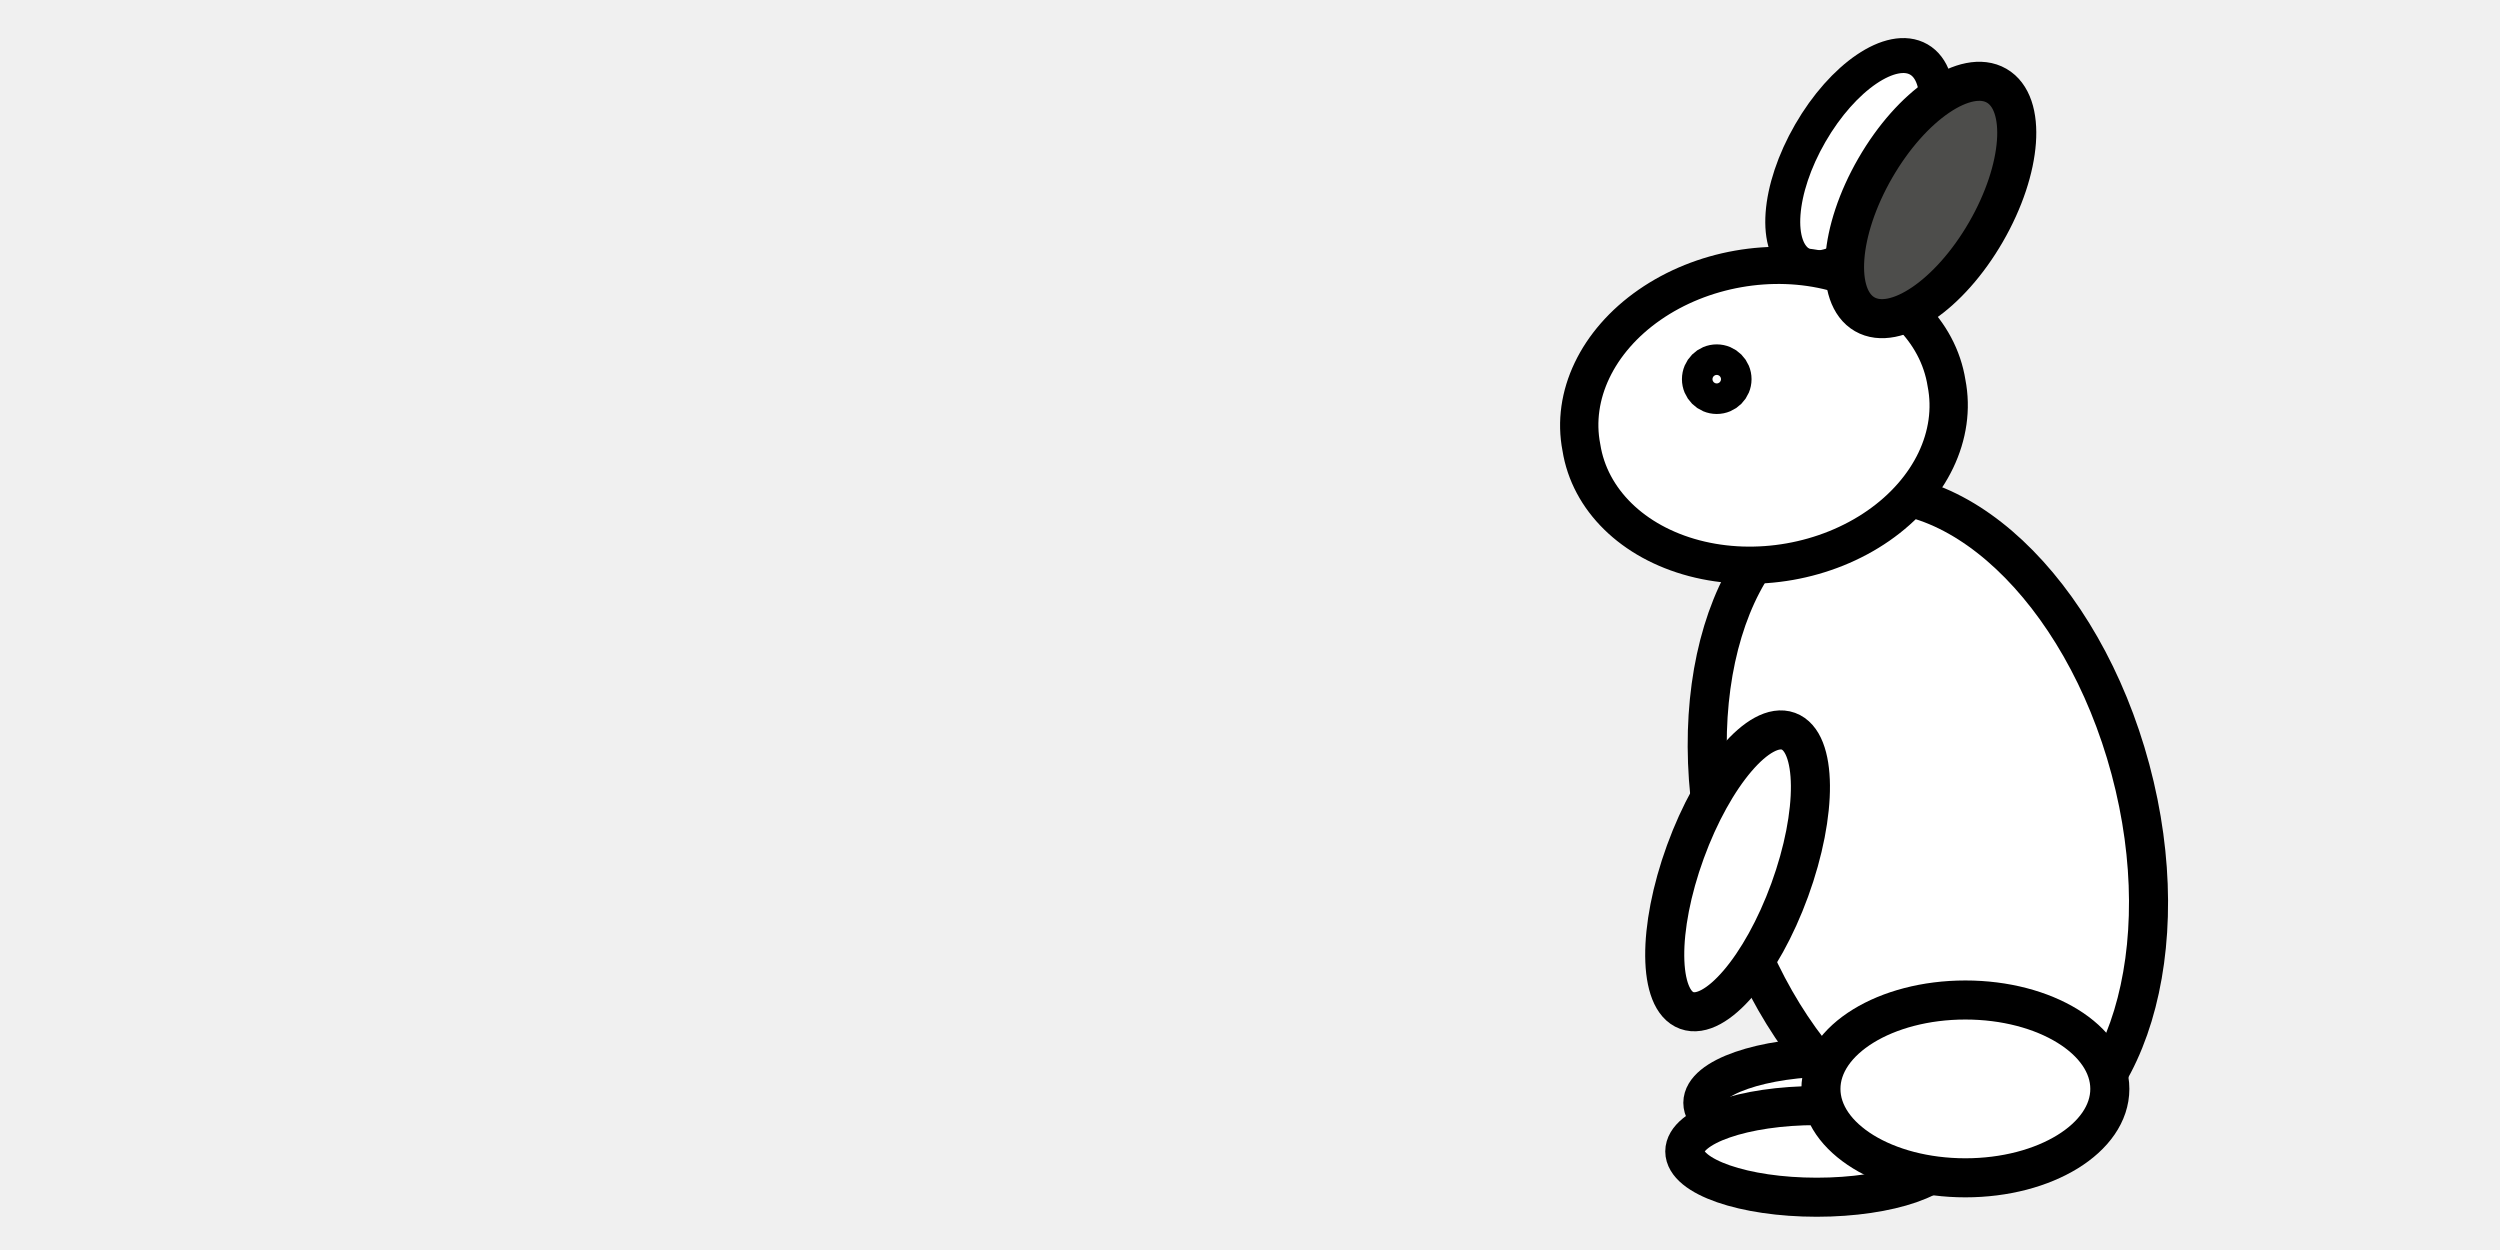
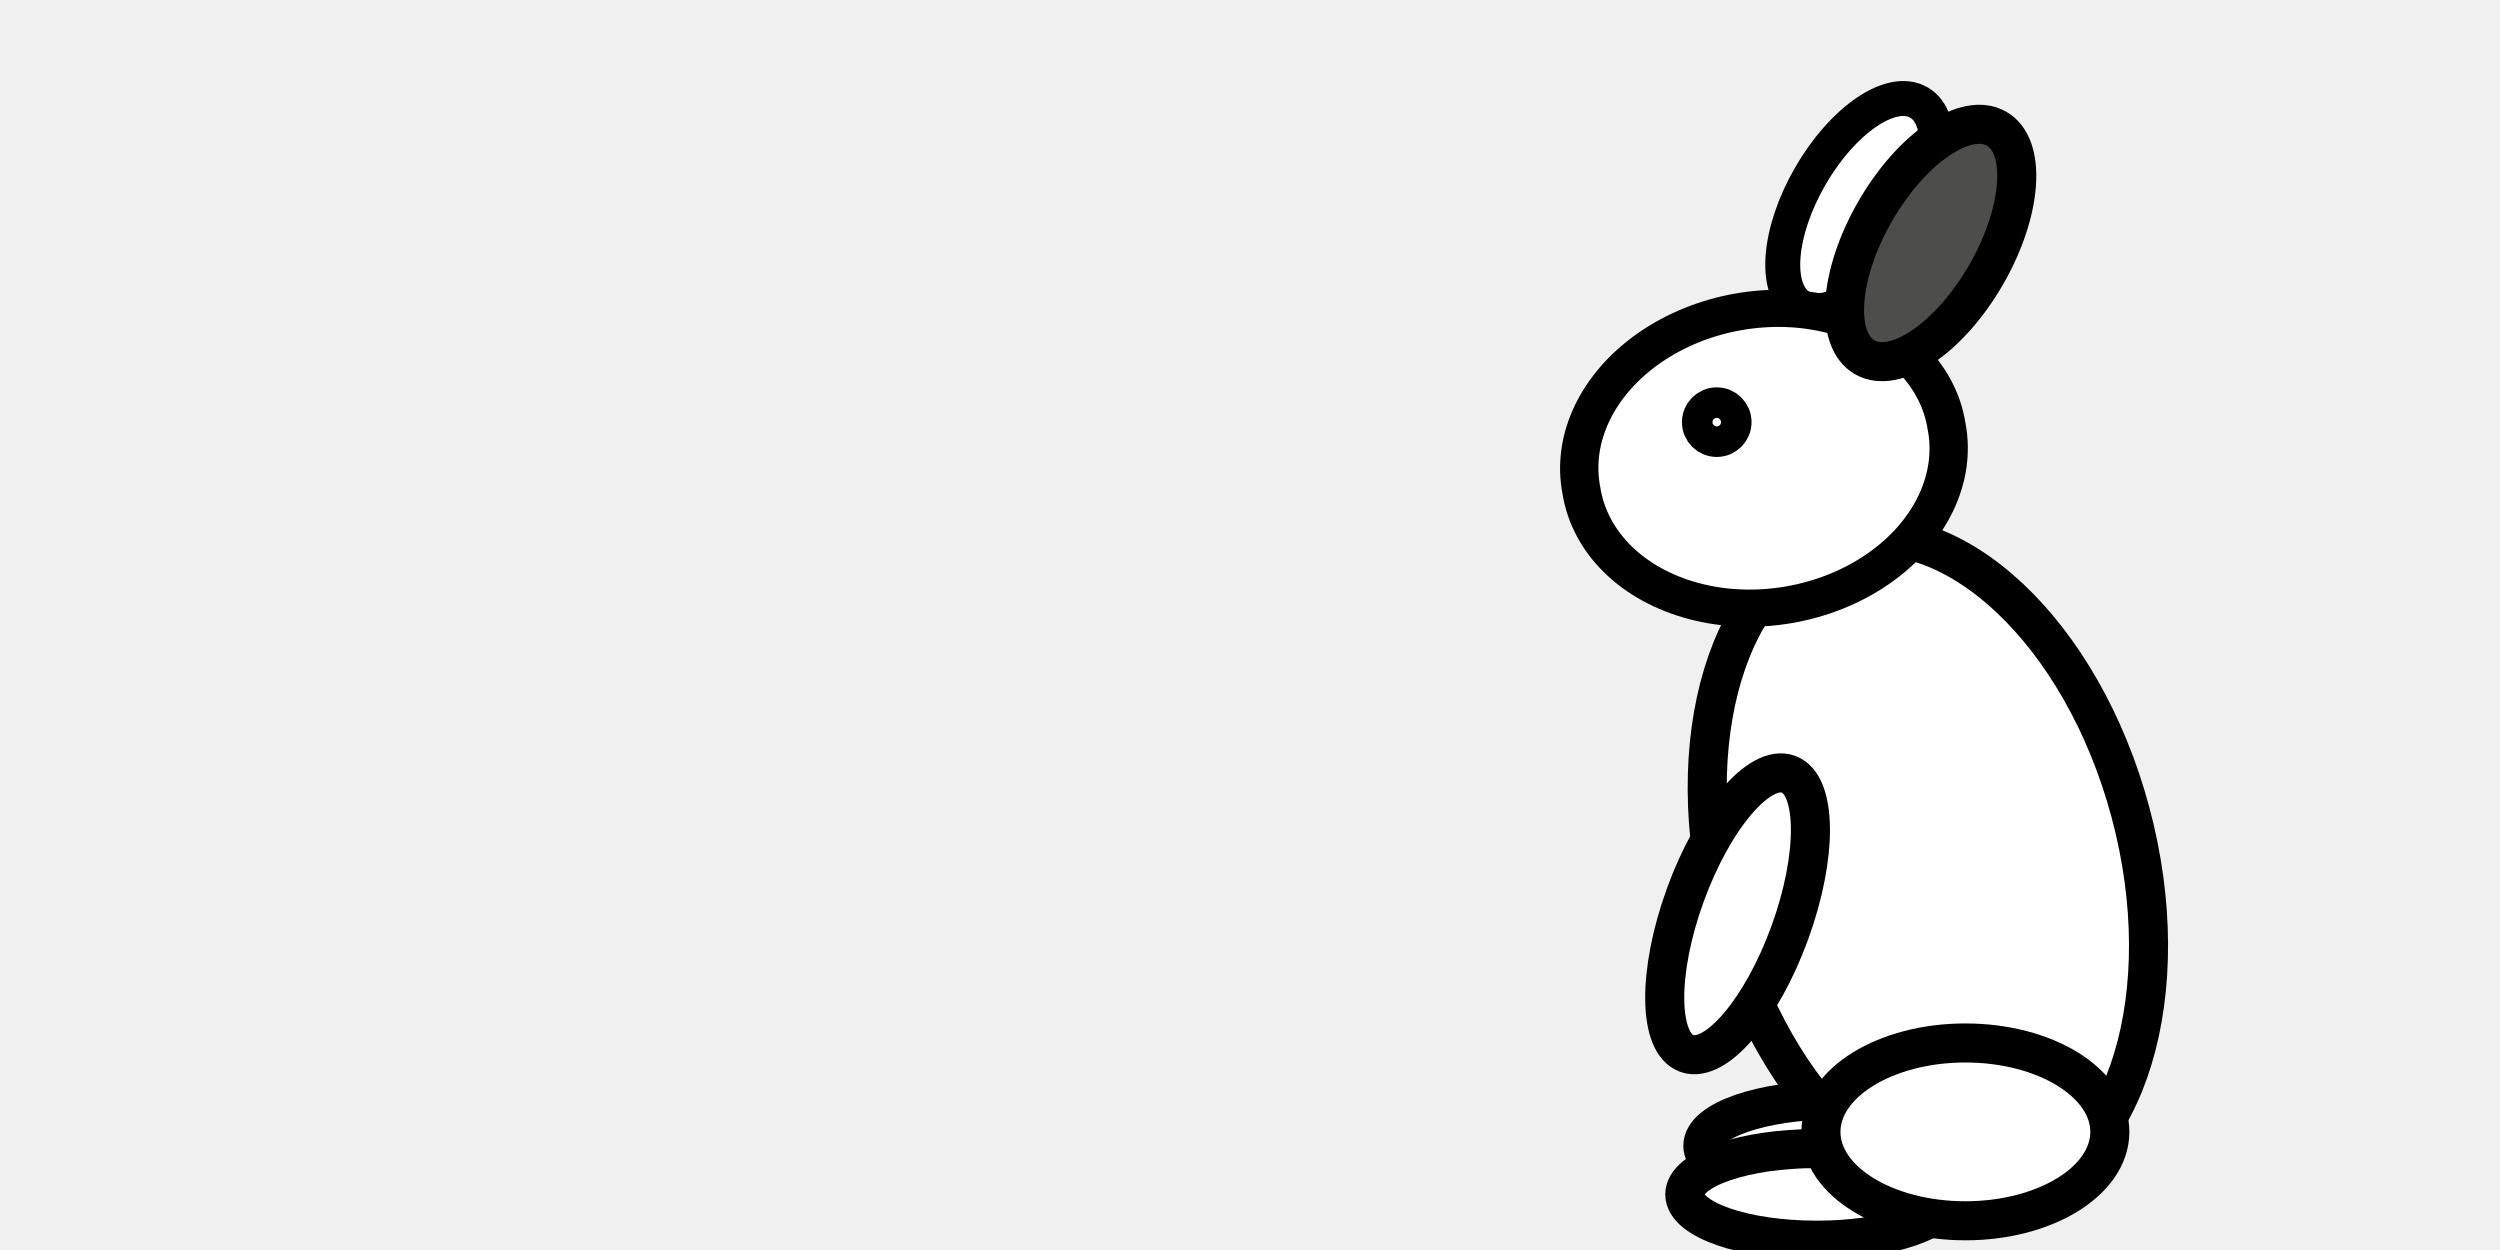
<svg xmlns="http://www.w3.org/2000/svg" width="64" height="32" id="svg2" version="1.1">
  <defs id="defs4" />
  <g id="layer1" transform="translate(0,-1020.362)">
-     <path style="fill:#ffffff;fill-opacity:1;stroke:#000000;stroke-opacity:1" id="path3772-7" d="m 13.582,7.609 a 3.378,1.636 0 1 1 -6.756,0 3.378,1.636 0 1 1 6.756,0 z" transform="matrix(-0.4474085,0.7749342,0.7749342,0.4474085,46.2801,1013.191)" />
-     <path transform="matrix(-1,0,0,1,64.49983,1019.118)" style="fill:#ffffff;fill-opacity:1;stroke:#000000;stroke-opacity:1" id="path3766-3" d="m 20.907,29.476 a 3.378,1.173 0 1 1 -6.756,0 3.378,1.173 0 1 1 6.756,0 z" />
-     <path style="fill:#ffffff;fill-opacity:1;stroke:#000000;stroke-opacity:1" id="path3766" d="m 20.907,29.476 a 3.378,1.173 0 1 1 -6.756,0 3.378,1.173 0 1 1 6.756,0 z" transform="matrix(-1,0,0,1,64.0376,1020.362)" />
-     <path style="fill:#ffffff;fill-opacity:1;stroke:#000000;stroke-opacity:1" id="path3768" d="m 18.631,21.298 a 5.369,8.64 0 1 1 -10.738,0 5.369,8.64 0 1 1 10.738,0 z" transform="matrix(-0.9659258,0.258819,0.258819,0.9659258,56.65121,1017.442)" />
-     <path style="fill:#ffffff;fill-opacity:1;stroke:#000000;stroke-opacity:1" id="path3792" d="m 21.191,22.151 a 1.422,3.804 0 1 1 -2.844,0 1.422,3.804 0 1 1 2.844,0 z" transform="matrix(-0.9396926,-0.3420202,-0.3420202,0.9396926,70.63485,1028.602)" />
-     <path style="fill:#ffffff;fill-opacity:1;stroke:#000000;stroke-opacity:1" id="path3770" d="m 21.618,9.849 a 4.836,3.947 0 1 1 -9.671,0 4.836,3.947 0 1 1 9.671,0 z" transform="matrix(-0.966571,0.1704325,0.1650151,0.9358472,59.7536,1018.916)" />
-     <path style="fill:#4d4d4b;fill-opacity:1;stroke:#000000;stroke-opacity:1" id="path3772" d="m 13.582,7.609 a 3.378,1.636 0 1 1 -6.756,0 3.378,1.636 0 1 1 6.756,0 z" transform="matrix(-0.5,0.8660254,0.8660254,0.5,47.937,1012.84)" />
-     <path style="fill:#ffffff;fill-opacity:1;stroke:#000000;stroke-opacity:1" id="path3794" d="m 20.48,9.707 a 0.391,0.391 0 1 1 -0.782,0 0.391,0.391 0 1 1 0.782,0 z" transform="matrix(-1,0,0,1,64.0376,1020.362)" />
-     <path style="fill:#ffffff;fill-opacity:1;stroke:#000000;stroke-opacity:1" id="path3796" d="m 17.493,27.947 a 3.698,2.276 0 1 1 -7.396,0 3.698,2.276 0 1 1 7.396,0 z" transform="matrix(-1,0,0,1,64.10872,1020.291)" />
+     <path style="fill:#ffffff;fill-opacity:1;stroke:#000000;stroke-opacity:1" id="path3772-7" d="m 13.582,7.609 a 3.378,1.636 0 1 1 -6.756,0 3.378,1.636 0 1 1 6.756,0 z" transform="matrix(-0.4474085,0.7749342,0.7749342,0.4474085,46.2801,1014.291)" />
+     <path transform="matrix(-1,0,0,1,64.49983,1020.218)" style="fill:#ffffff;fill-opacity:1;stroke:#000000;stroke-opacity:1" id="path3766-3" d="m 20.907,29.476 a 3.378,1.173 0 1 1 -6.756,0 3.378,1.173 0 1 1 6.756,0 z" />
+     <path style="fill:#ffffff;fill-opacity:1;stroke:#000000;stroke-opacity:1" id="path3766" d="m 20.907,29.476 a 3.378,1.173 0 1 1 -6.756,0 3.378,1.173 0 1 1 6.756,0 z" transform="matrix(-1,0,0,1,64.0376,1021.462)" />
+     <path style="fill:#ffffff;fill-opacity:1;stroke:#000000;stroke-opacity:1" id="path3768" d="m 18.631,21.298 a 5.369,8.64 0 1 1 -10.738,0 5.369,8.64 0 1 1 10.738,0 z" transform="matrix(-0.9659258,0.258819,0.258819,0.9659258,56.65121,1018.542)" />
+     <path style="fill:#ffffff;fill-opacity:1;stroke:#000000;stroke-opacity:1" id="path3792" d="m 21.191,22.151 a 1.422,3.804 0 1 1 -2.844,0 1.422,3.804 0 1 1 2.844,0 z" transform="matrix(-0.9396926,-0.3420202,-0.3420202,0.9396926,70.63485,1029.702)" />
+     <path style="fill:#ffffff;fill-opacity:1;stroke:#000000;stroke-opacity:1" id="path3770" d="m 21.618,9.849 a 4.836,3.947 0 1 1 -9.671,0 4.836,3.947 0 1 1 9.671,0 z" transform="matrix(-0.966571,0.1704325,0.1650151,0.9358472,59.7536,1020.016)" />
+     <path style="fill:#4d4d4b;fill-opacity:1;stroke:#000000;stroke-opacity:1" id="path3772" d="m 13.582,7.609 a 3.378,1.636 0 1 1 -6.756,0 3.378,1.636 0 1 1 6.756,0 z" transform="matrix(-0.5,0.8660254,0.8660254,0.5,47.937,1013.941)" />
+     <path style="fill:#ffffff;fill-opacity:1;stroke:#000000;stroke-opacity:1" id="path3794" d="m 20.48,9.707 a 0.391,0.391 0 1 1 -0.782,0 0.391,0.391 0 1 1 0.782,0 z" transform="matrix(-1,0,0,1,64.0376,1021.462)" />
+     <path style="fill:#ffffff;fill-opacity:1;stroke:#000000;stroke-opacity:1" id="path3796" d="m 17.493,27.947 a 3.698,2.276 0 1 1 -7.396,0 3.698,2.276 0 1 1 7.396,0 z" transform="matrix(-1,0,0,1,64.10872,1021.391)" />
  </g>
</svg>
